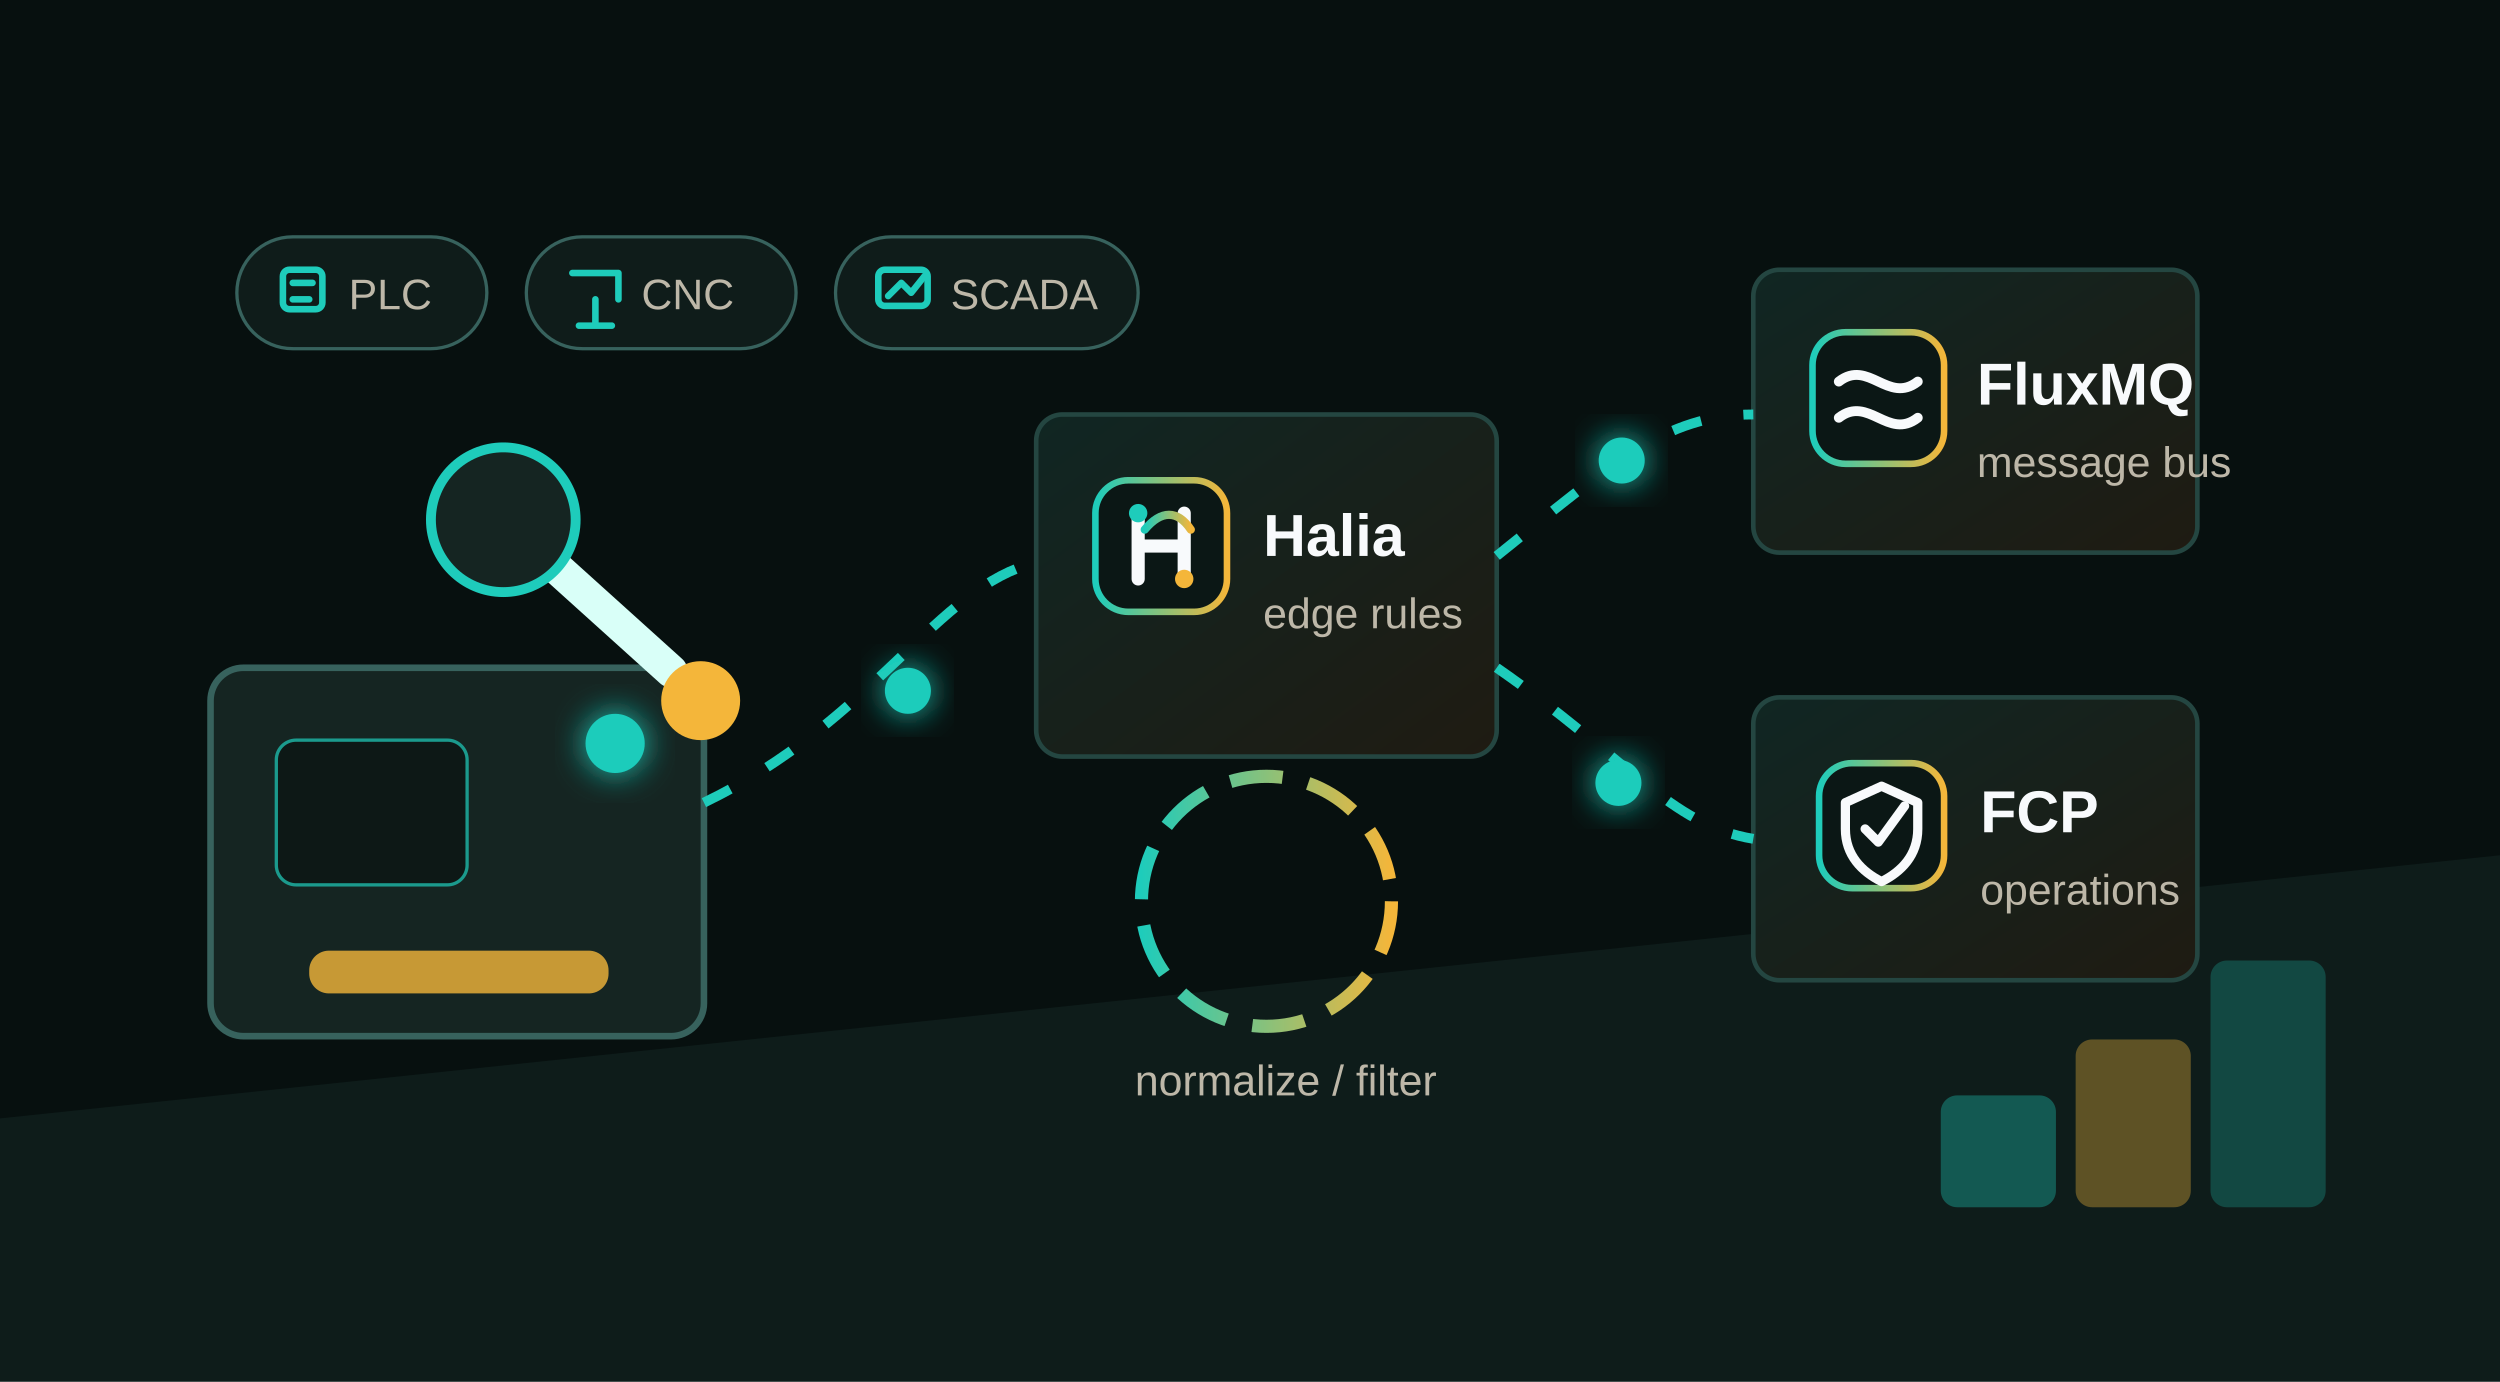
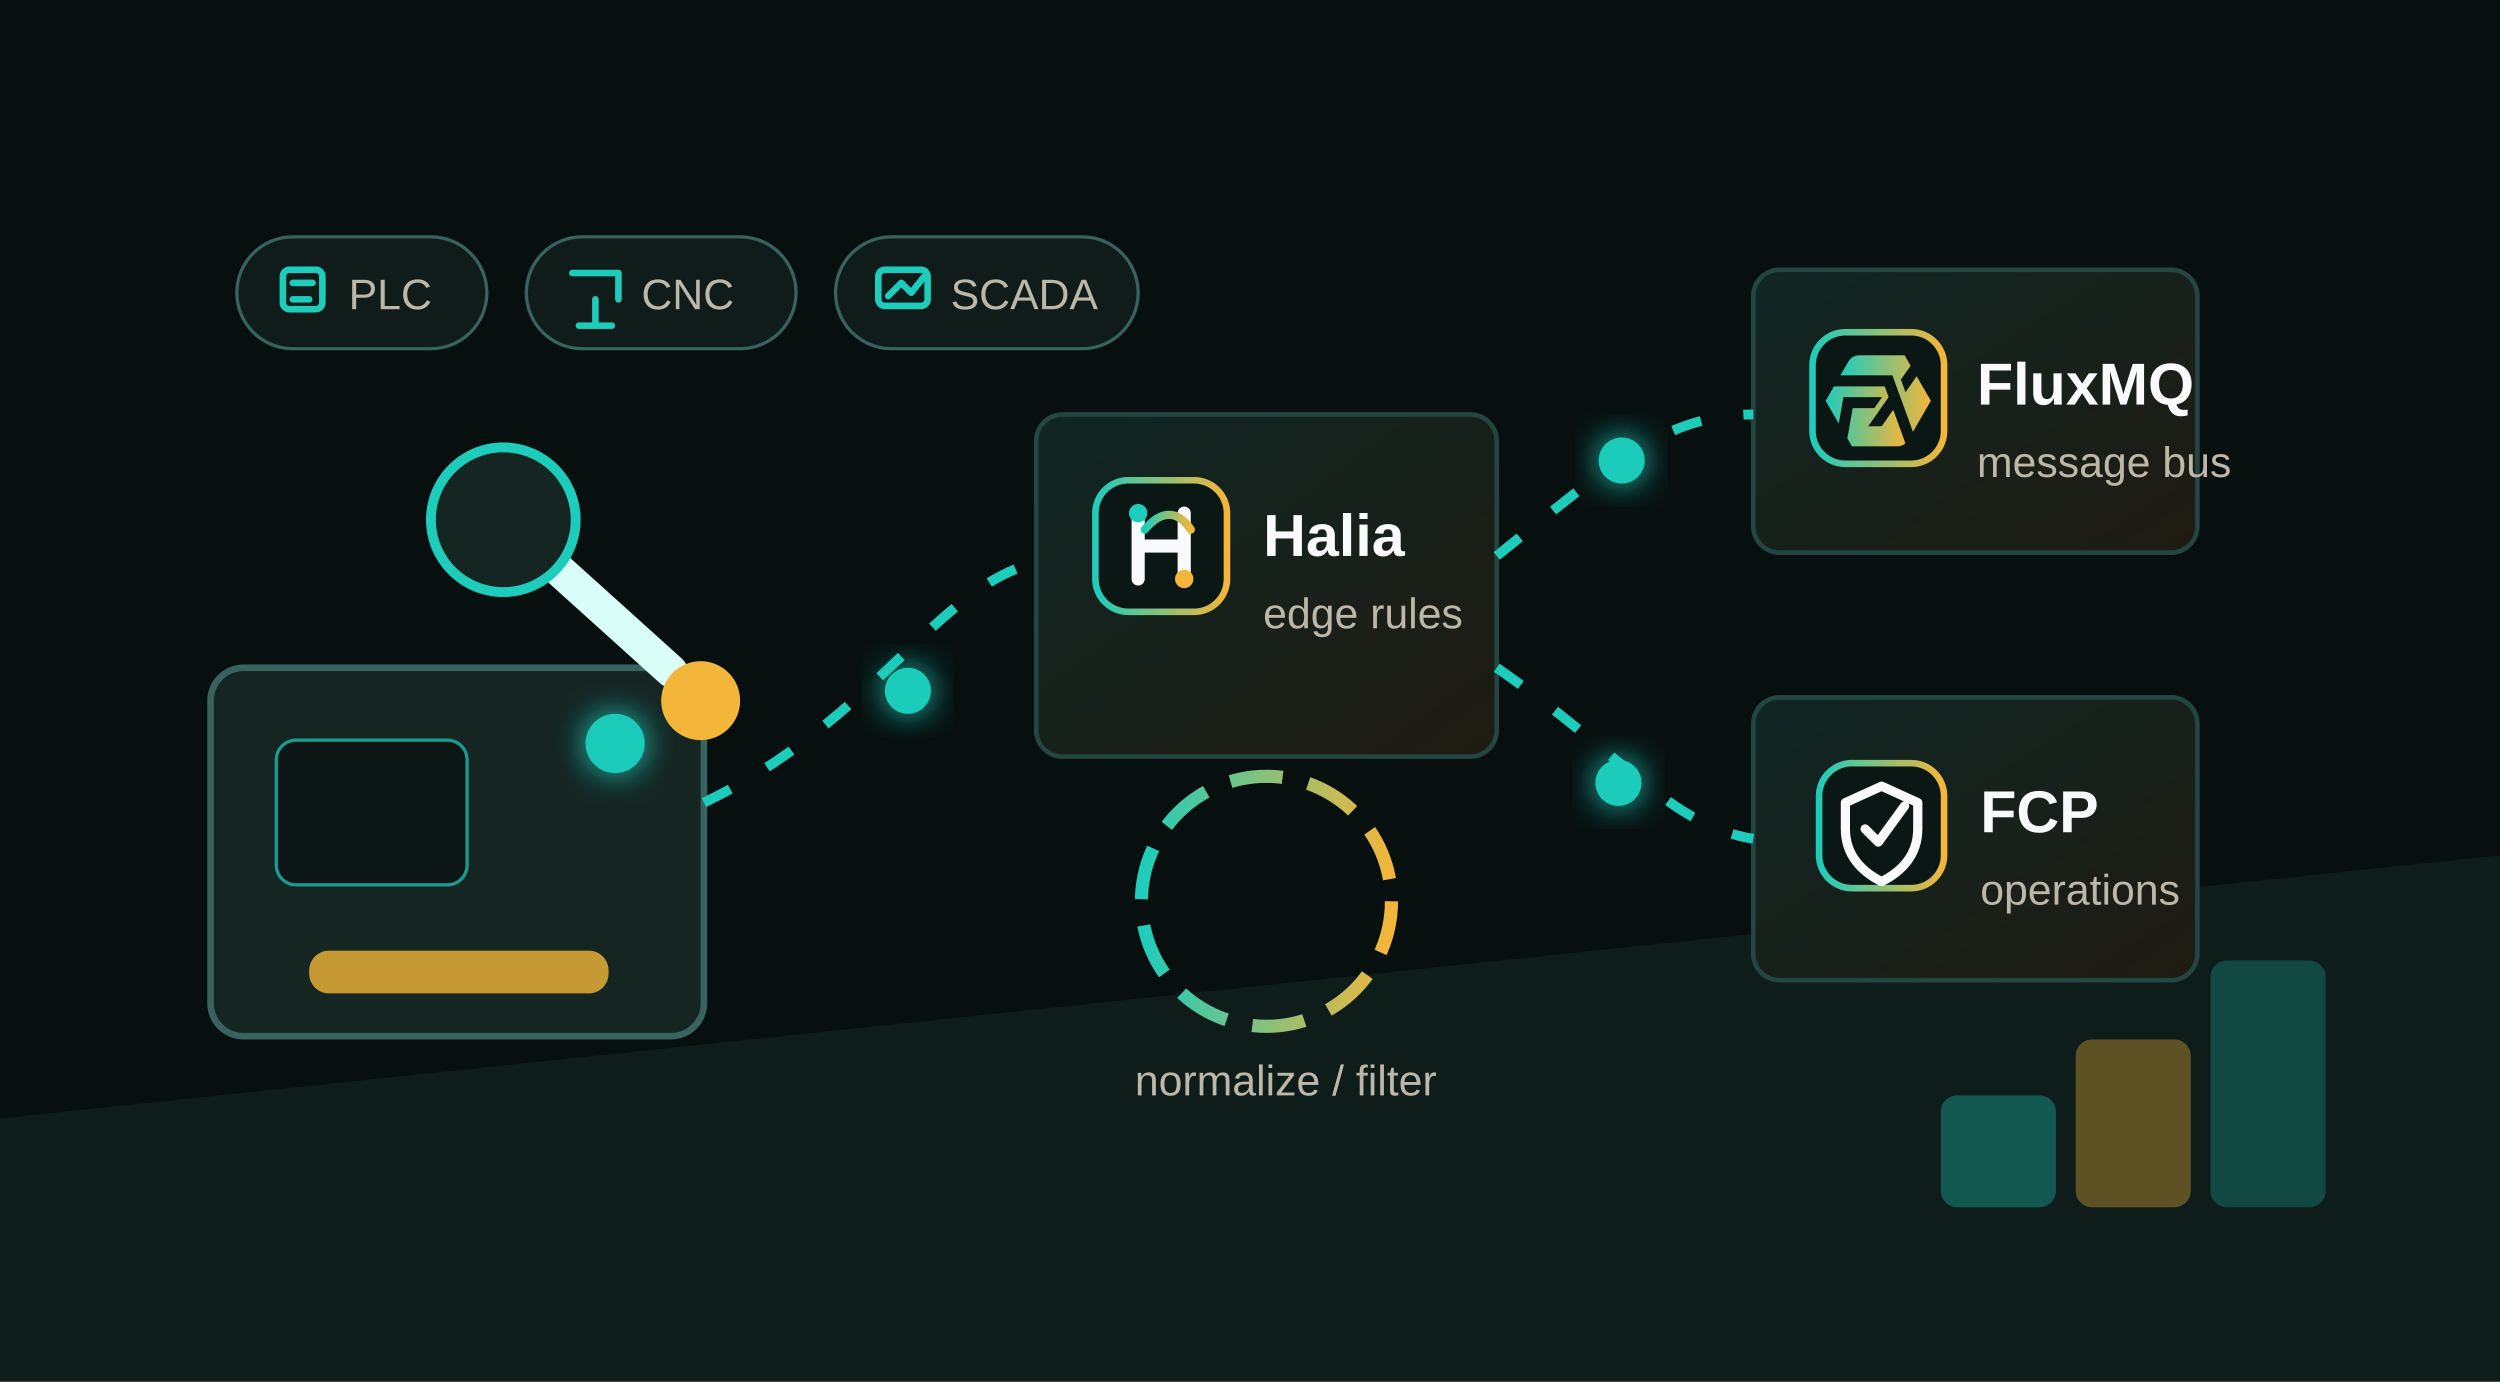
<svg xmlns="http://www.w3.org/2000/svg" viewBox="0 0 760 420" role="img" aria-labelledby="title desc">
  <defs>
    <linearGradient id="panel" x1="0" x2="1" y1="0" y2="1">
      <stop offset="0" stop-color="#102623" />
      <stop offset="1" stop-color="#1f1b12" />
    </linearGradient>
    <linearGradient id="accent" x1="0" x2="1">
      <stop offset="0" stop-color="#1eccbb" />
      <stop offset="1" stop-color="#f4b63a" />
    </linearGradient>
    <filter id="glow" x="-50%" y="-50%" width="200%" height="200%">
      <feGaussianBlur stdDeviation="5" result="blur" />
      <feMerge>
        <feMergeNode in="blur" />
        <feMergeNode in="SourceGraphic" />
      </feMerge>
    </filter>
    <style>
      .bg{fill:#07100f}
      .card{fill:url(#panel);stroke:#244641;stroke-width:1.4}
      .line{fill:none;stroke:#1eccbb;stroke-width:3;stroke-dasharray:9 13;animation:flow 3.5s linear infinite}
      .line2{animation-delay:.75s}
      .label{font:600 18px Arial,sans-serif;fill:#f8fafc}
      .small{font:500 13px Arial,sans-serif;fill:#bdb7a8}
      .machine{fill:#152522;stroke:#37625d;stroke-width:2}
      .lamp{fill:#1eccbb;filter:url(#glow);animation:pulse 1.8s ease-in-out infinite}
      .arm{stroke:#d9fff8;stroke-width:10;stroke-linecap:round;animation:arm 4s ease-in-out infinite;transform-origin:153px 158px}
      .gear{fill:none;stroke:url(#accent);stroke-width:4;stroke-dasharray:16 8;animation:spin 9s linear infinite;transform-origin:center}
      .logoBox{fill:#0b1715;stroke:url(#accent);stroke-width:2}
      .logoH{fill:none;stroke:#f8fafc;stroke-width:4;stroke-linecap:round;stroke-linejoin:round}
      .logoArc{fill:none;stroke:url(#accent);stroke-width:2.5;stroke-linecap:round}
-       .logoWave{fill:none;stroke:#f8fafc;stroke-width:3;stroke-linecap:round}
+       .fluxMark{fill:url(#accent)}
      .logoShield{fill:none;stroke:#f8fafc;stroke-width:2.8;stroke-linejoin:round}
      .logoCheck{fill:none;stroke:#f8fafc;stroke-width:2.8;stroke-linecap:round;stroke-linejoin:round}
      .logoNode{fill:none;stroke:#f8fafc;stroke-width:2.6;stroke-linecap:round}
      .logoName{font:700 18px Arial,sans-serif;fill:#f8fafc}
      .miniIcon{fill:none;stroke:#1eccbb;stroke-width:2;stroke-linecap:round;stroke-linejoin:round}
      @keyframes flow{to{stroke-dashoffset:-88}}
      @keyframes pulse{0%,100%{opacity:.35}50%{opacity:1}}
      @keyframes arm{0%,100%{transform:rotate(-14deg)}50%{transform:rotate(18deg)}}
      @keyframes spin{to{transform:rotate(360deg)}}
    </style>
  </defs>
  <rect class="bg" width="760" height="420" />
  <path d="M0 340 L760 260 L760 420 L0 420Z" fill="#10201e" opacity=".75" />
  <g>
    <rect class="machine" x="64" y="203" width="150" height="112" rx="10" />
    <rect x="84" y="225" width="58" height="44" rx="6" fill="#0a1211" stroke="#1eccbb" opacity=".7" />
    <circle class="lamp" cx="187" cy="226" r="9" />
    <rect x="94" y="289" width="91" height="13" rx="6" fill="#f4b63a" opacity=".8" />
    <path class="arm" d="M153 158 L204 204" />
    <circle cx="153" cy="158" r="22" fill="#152522" stroke="#1eccbb" stroke-width="3" />
    <circle cx="213" cy="213" r="12" fill="#f4b63a" />
  </g>
  <g>
    <rect x="72" y="72" width="76" height="34" rx="17" fill="#0f1c1a" stroke="#37625d" />
    <rect x="86" y="82" width="12" height="12" rx="2" fill="none" stroke="#1eccbb" stroke-width="2" />
    <path class="miniIcon" d="M89 86h6M89 91h5" />
    <text class="small" x="106" y="94">PLC</text>
    <rect x="160" y="72" width="82" height="34" rx="17" fill="#0f1c1a" stroke="#37625d" />
    <path class="miniIcon" d="M174 83h14v8M181 91v8M176 99h10" />
    <text class="small" x="195" y="94">CNC</text>
    <rect x="254" y="72" width="92" height="34" rx="17" fill="#0f1c1a" stroke="#37625d" />
    <rect x="267" y="82" width="15" height="11" rx="2" fill="none" stroke="#1eccbb" stroke-width="2" />
    <path class="miniIcon" d="M270 90l4-4 3 3 4-5" />
    <text class="small" x="289" y="94">SCADA</text>
  </g>
  <g>
    <rect class="card" x="315" y="126" width="140" height="104" rx="8" />
    <g transform="translate(333 146)">
      <rect class="logoBox" width="40" height="40" rx="10" />
      <path class="logoH" d="M13 10v20M27 10v20M14 20h12" />
      <path class="logoArc" d="M15 15c5-6 10-6 14 0" />
      <circle cx="13" cy="10" r="2.8" fill="#1eccbb" />
      <circle cx="27" cy="30" r="2.8" fill="#f4b63a" />
    </g>
    <text class="logoName" x="384" y="169">Halia</text>
    <text class="small" x="384" y="191">edge rules</text>
    <circle class="gear" cx="385" cy="274" r="38" />
    <text class="small" x="345" y="333">normalize / filter</text>
  </g>
  <g>
    <rect class="card" x="533" y="82" width="135" height="86" rx="8" />
    <g transform="translate(551 101)">
      <rect class="logoBox" width="40" height="40" rx="10" />
-       <path class="logoWave" d="M8 15c9-7 15 7 24 0" />
-       <path class="logoWave" d="M8 26c9-7 15 7 24 0" />
+       <g transform="translate(4 7) scale(.26)">
+         <path class="fluxMark" fill-rule="evenodd" clip-rule="evenodd" d="M93.285 102.997C90.554 105.461 87.239 106.516 82.439 106.516H30.757L25.366 97.184L31.595 61.852H56.911L65.934 48.965H20.777L15.336 79.82L0 53.258L9.741 36.38H69.024L73.606 48.965L49.76 83.023H65.491L78.99 63.745L93.278 102.997H93.285Z" />
+         <path class="fluxMark" fill-rule="evenodd" clip-rule="evenodd" d="M78.061 23.494H17.194L25.683 8.791C29.314 2.499 33.185 0 40.575 0H92.257L99.323 12.246L87.978 28.456L93.355 43.236L106.432 24.556L123 53.251L102.075 89.491L78.054 23.487L78.061 23.494Z" />
+       </g>
    </g>
    <text class="logoName" x="601" y="123">FluxMQ</text>
    <text class="small" x="601" y="145">message bus</text>
    <rect class="card" x="533" y="212" width="135" height="86" rx="8" />
    <g transform="translate(553 232)">
      <rect class="logoBox" width="38" height="38" rx="10" />
      <path class="logoShield" d="M19 7l11 5v8c0 8-5 13-11 16C13 33 8 28 8 20v-8z" />
      <path class="logoCheck" d="M14 20l4 4 8-11" />
    </g>
    <text class="logoName" x="602" y="253">FCP</text>
    <text class="small" x="602" y="275">operations</text>
  </g>
  <path class="line" d="M214 244 C266 219 285 178 315 171" />
  <path class="line line2" d="M455 169 C490 141 506 126 533 126" />
  <path class="line" d="M455 203 C494 230 508 251 533 255" />
  <circle class="lamp" cx="276" cy="210" r="7" />
  <circle class="lamp" cx="493" cy="140" r="7" style="animation-delay:.7s" />
  <circle class="lamp" cx="492" cy="238" r="7" style="animation-delay:1.2s" />
  <g>
    <rect x="590" y="333" width="35" height="34" rx="5" fill="#1eccbb" opacity=".35" />
    <rect x="631" y="316" width="35" height="51" rx="5" fill="#f4b63a" opacity=".35" />
    <rect x="672" y="292" width="35" height="75" rx="5" fill="#1eccbb" opacity=".25" />
  </g>
</svg>
